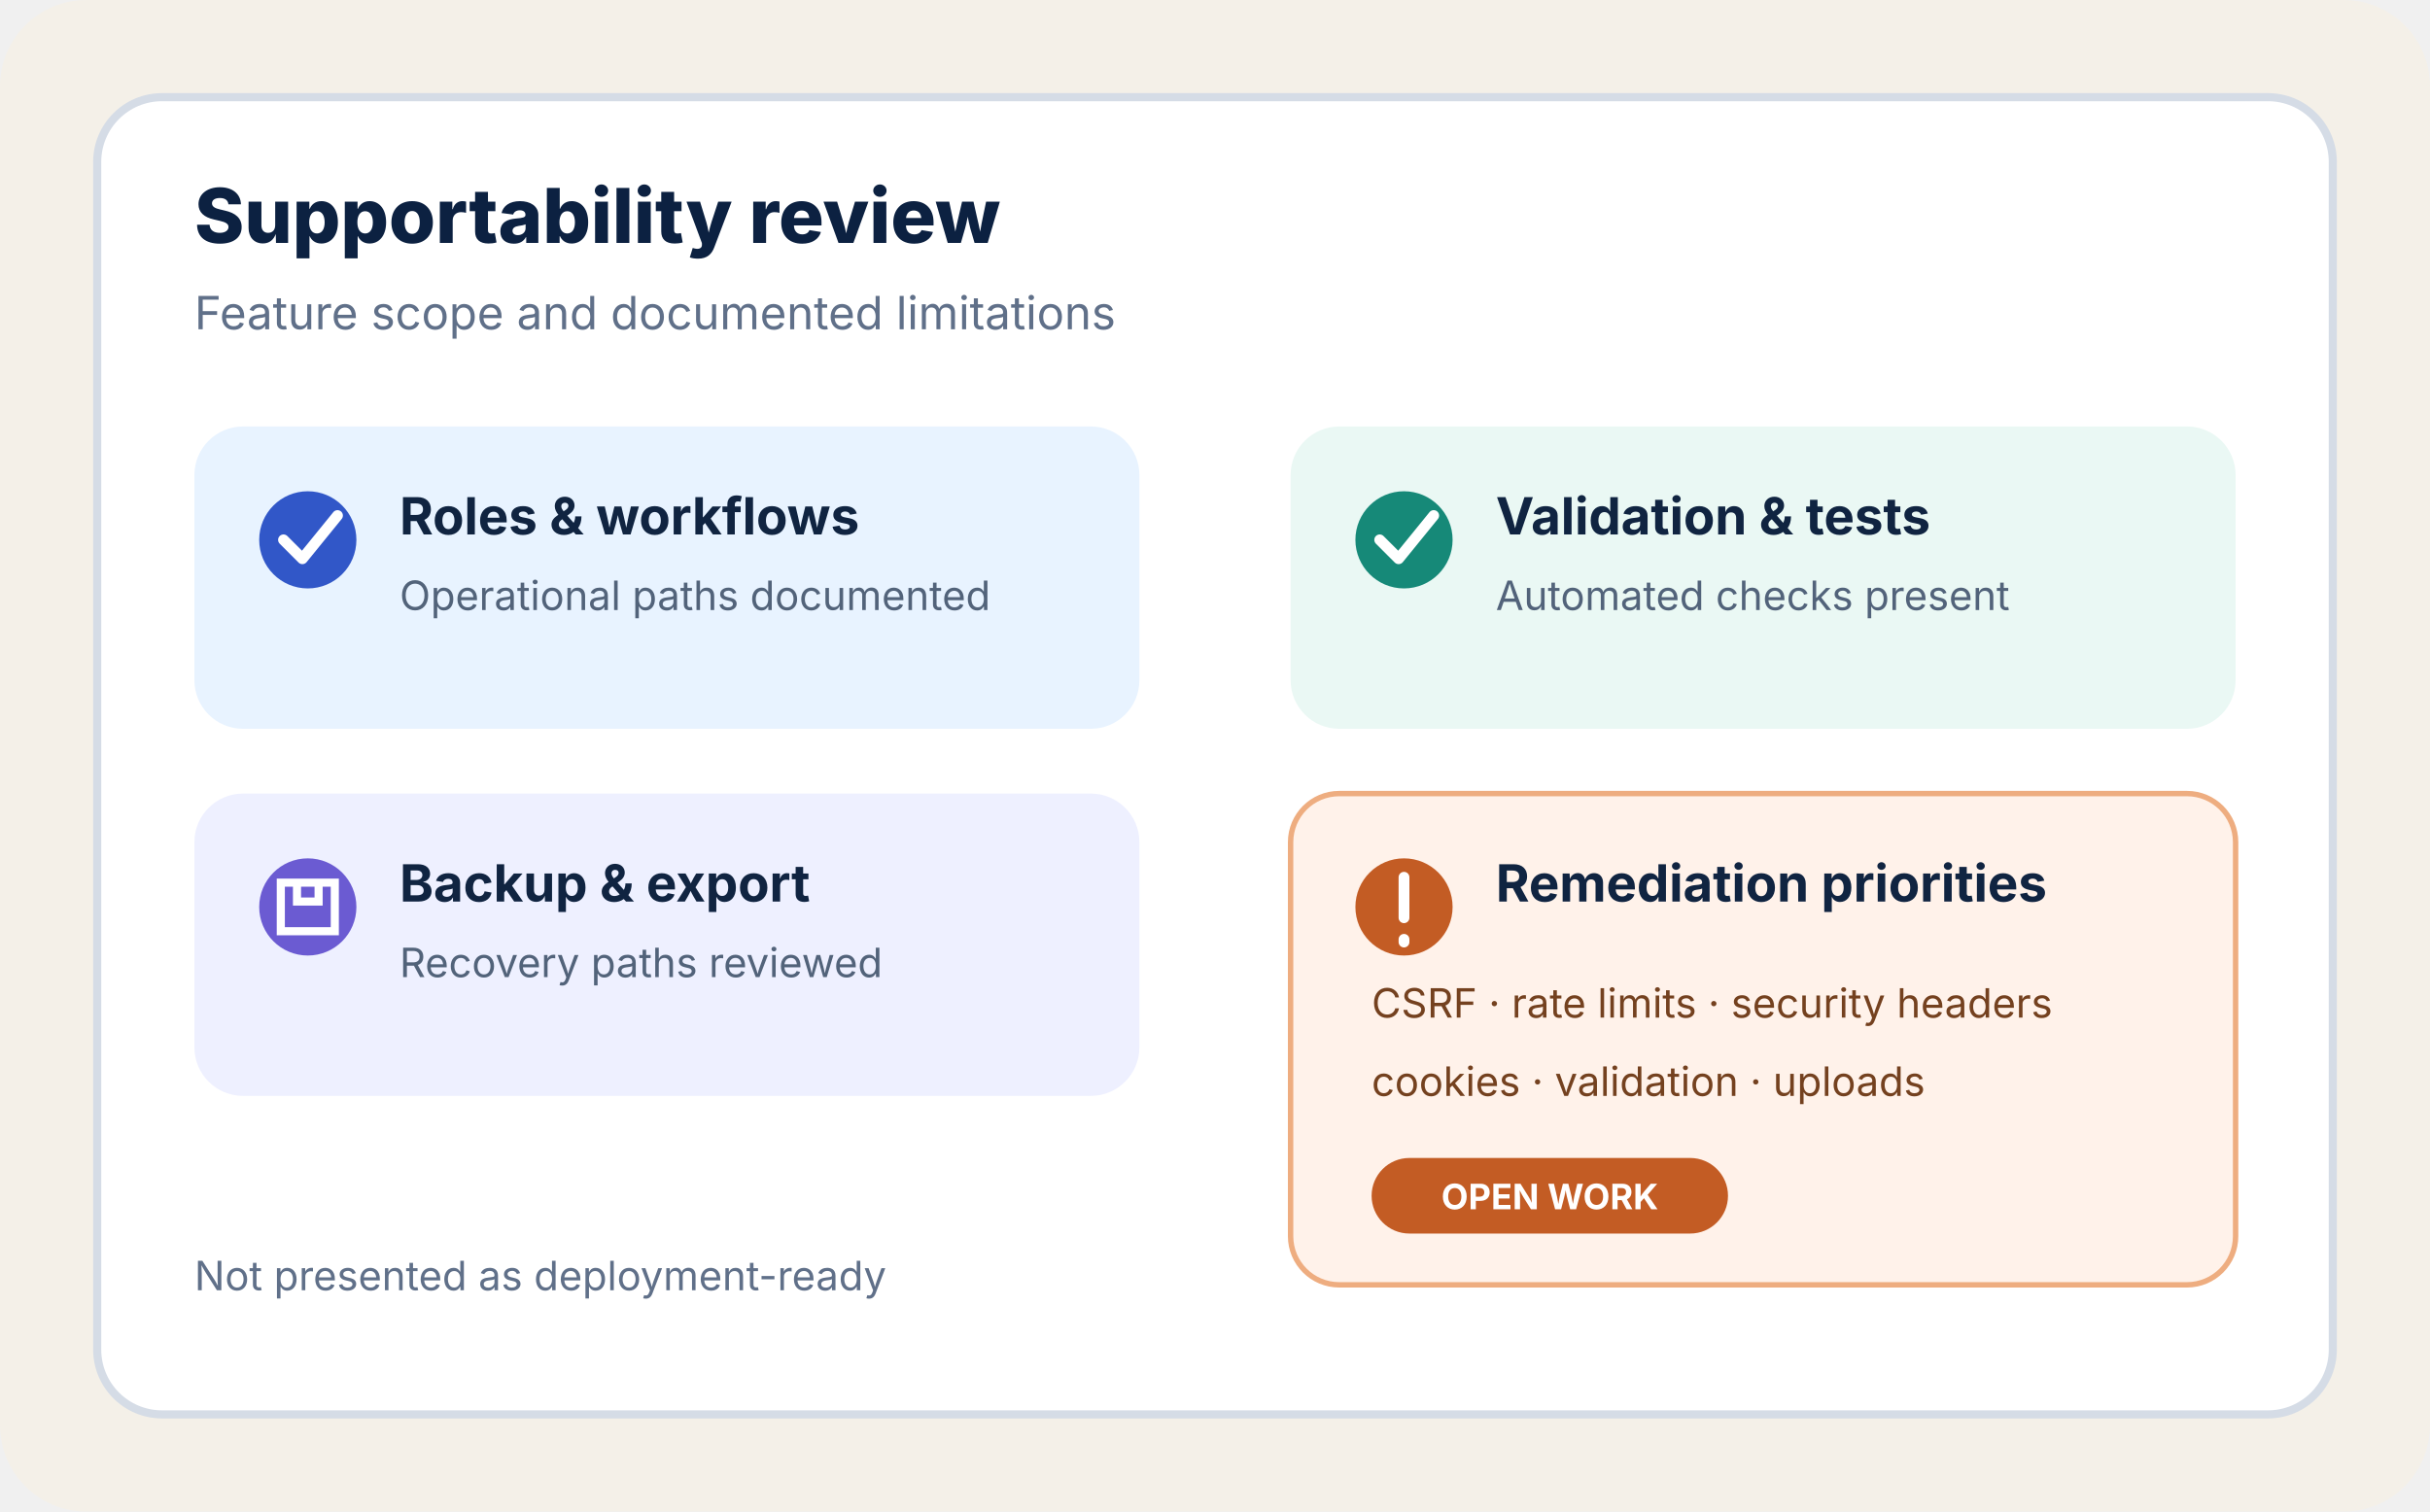
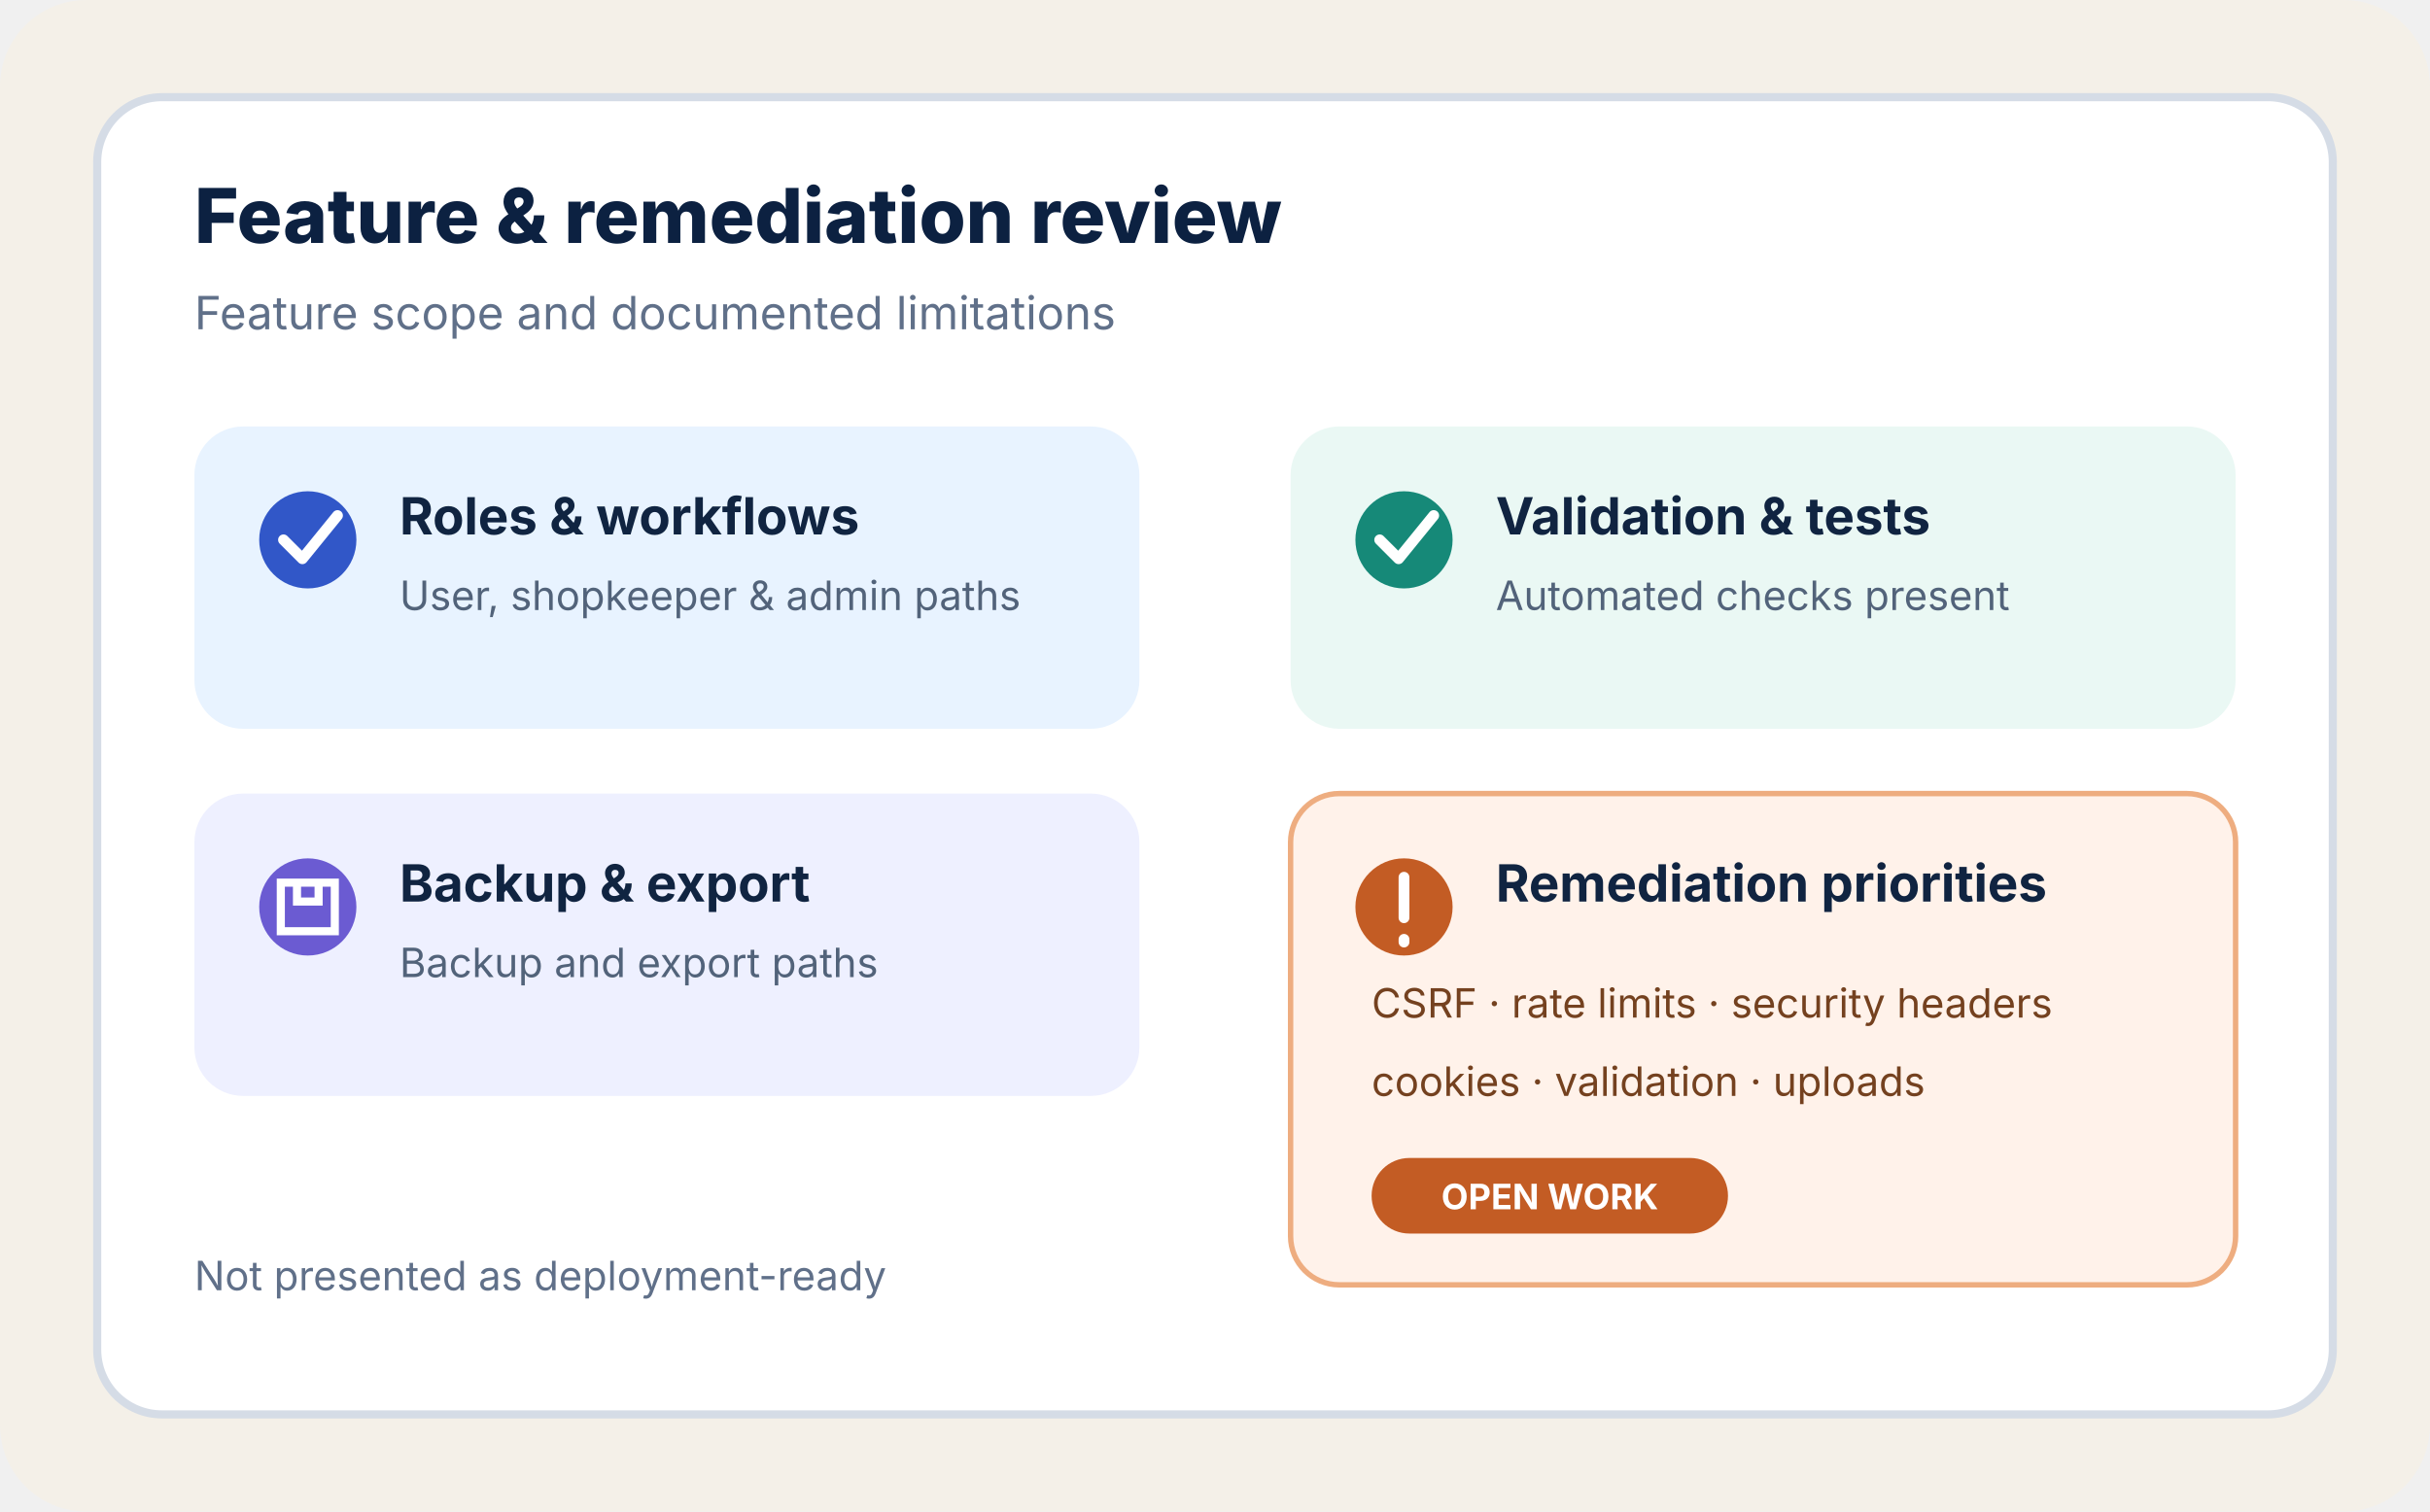
<svg xmlns="http://www.w3.org/2000/svg" viewBox="0 0 900 560" role="img" aria-labelledby="title description">
  <rect width="900" height="560" rx="32" fill="#f4f0e8" />
  <rect x="36" y="36" width="828" height="488" rx="24" fill="#fff" stroke="#d5dce6" stroke-width="3" />
  <g font-family="Inter, Arial, sans-serif">
-     <text x="72" y="90" fill="#0c2141" font-size="28" font-weight="800">Supportability review</text>
+     <text x="72" y="90" fill="#0c2141" font-size="28" font-weight="800">Feature &amp; remediation review</text>
    <text x="72" y="122" fill="#607089" font-size="17">Feature scope and documented limitations</text>
    <g transform="translate(72 158)">
      <rect width="350" height="112" rx="18" fill="#e8f3ff" />
      <circle cx="42" cy="42" r="18" fill="#3157c8" />
      <path d="m33 42 7 7 13-16" fill="none" stroke="#fff" stroke-width="4" stroke-linecap="round" stroke-linejoin="round" />
      <text x="76" y="40" fill="#102441" font-size="19" font-weight="750">Roles &amp; workflows</text>
-       <text x="76" y="68" fill="#52637a" font-size="15">Operational paths documented</text>
+       <text x="76" y="68" fill="#52637a" font-size="15">User, shopkeeper &amp; admin paths</text>
    </g>
    <g transform="translate(478 158)">
      <rect width="350" height="112" rx="18" fill="#eaf8f4" />
      <circle cx="42" cy="42" r="18" fill="#168978" />
      <path d="m33 42 7 7 13-16" fill="none" stroke="#fff" stroke-width="4" stroke-linecap="round" stroke-linejoin="round" />
      <text x="76" y="40" fill="#102441" font-size="19" font-weight="750">Validation &amp; tests</text>
      <text x="76" y="68" fill="#52637a" font-size="15">Automated checks present</text>
    </g>
    <g transform="translate(72 294)">
      <rect width="350" height="112" rx="18" fill="#eef0ff" />
      <circle cx="42" cy="42" r="18" fill="#6b5bd2" />
      <path d="M32 33h20v18H32zM38 33v7h8v-7" fill="none" stroke="#fff" stroke-width="3" />
      <text x="76" y="40" fill="#102441" font-size="19" font-weight="750">Backup &amp; export</text>
-       <text x="76" y="68" fill="#52637a" font-size="15">Recovery paths reviewed</text>
+       <text x="76" y="68" fill="#52637a" font-size="15">Backup and export paths</text>
    </g>
    <g transform="translate(478 294)">
      <rect width="350" height="182" rx="18" fill="#fff2ea" stroke="#eead80" stroke-width="2" />
      <circle cx="42" cy="42" r="18" fill="#c35c24" />
      <path d="M42 31v15m0 8v1" stroke="#fff" stroke-width="4" stroke-linecap="round" />
      <text x="76" y="40" fill="#102441" font-size="19" font-weight="750">Remediation priorities</text>
      <text x="30" y="83" fill="#74411f" font-size="15">CSRF · rate limits · security headers</text>
      <text x="30" y="112" fill="#74411f" font-size="15">cookies · validation · uploads</text>
      <rect x="30" y="135" width="132" height="28" rx="14" fill="#c35c24" />
      <text x="96" y="154" fill="#fff" font-size="13" font-weight="750" text-anchor="middle">OPEN WORK</text>
    </g>
    <text x="72" y="478" fill="#607089" font-size="15">Not presented as deployment-ready</text>
  </g>
</svg>
